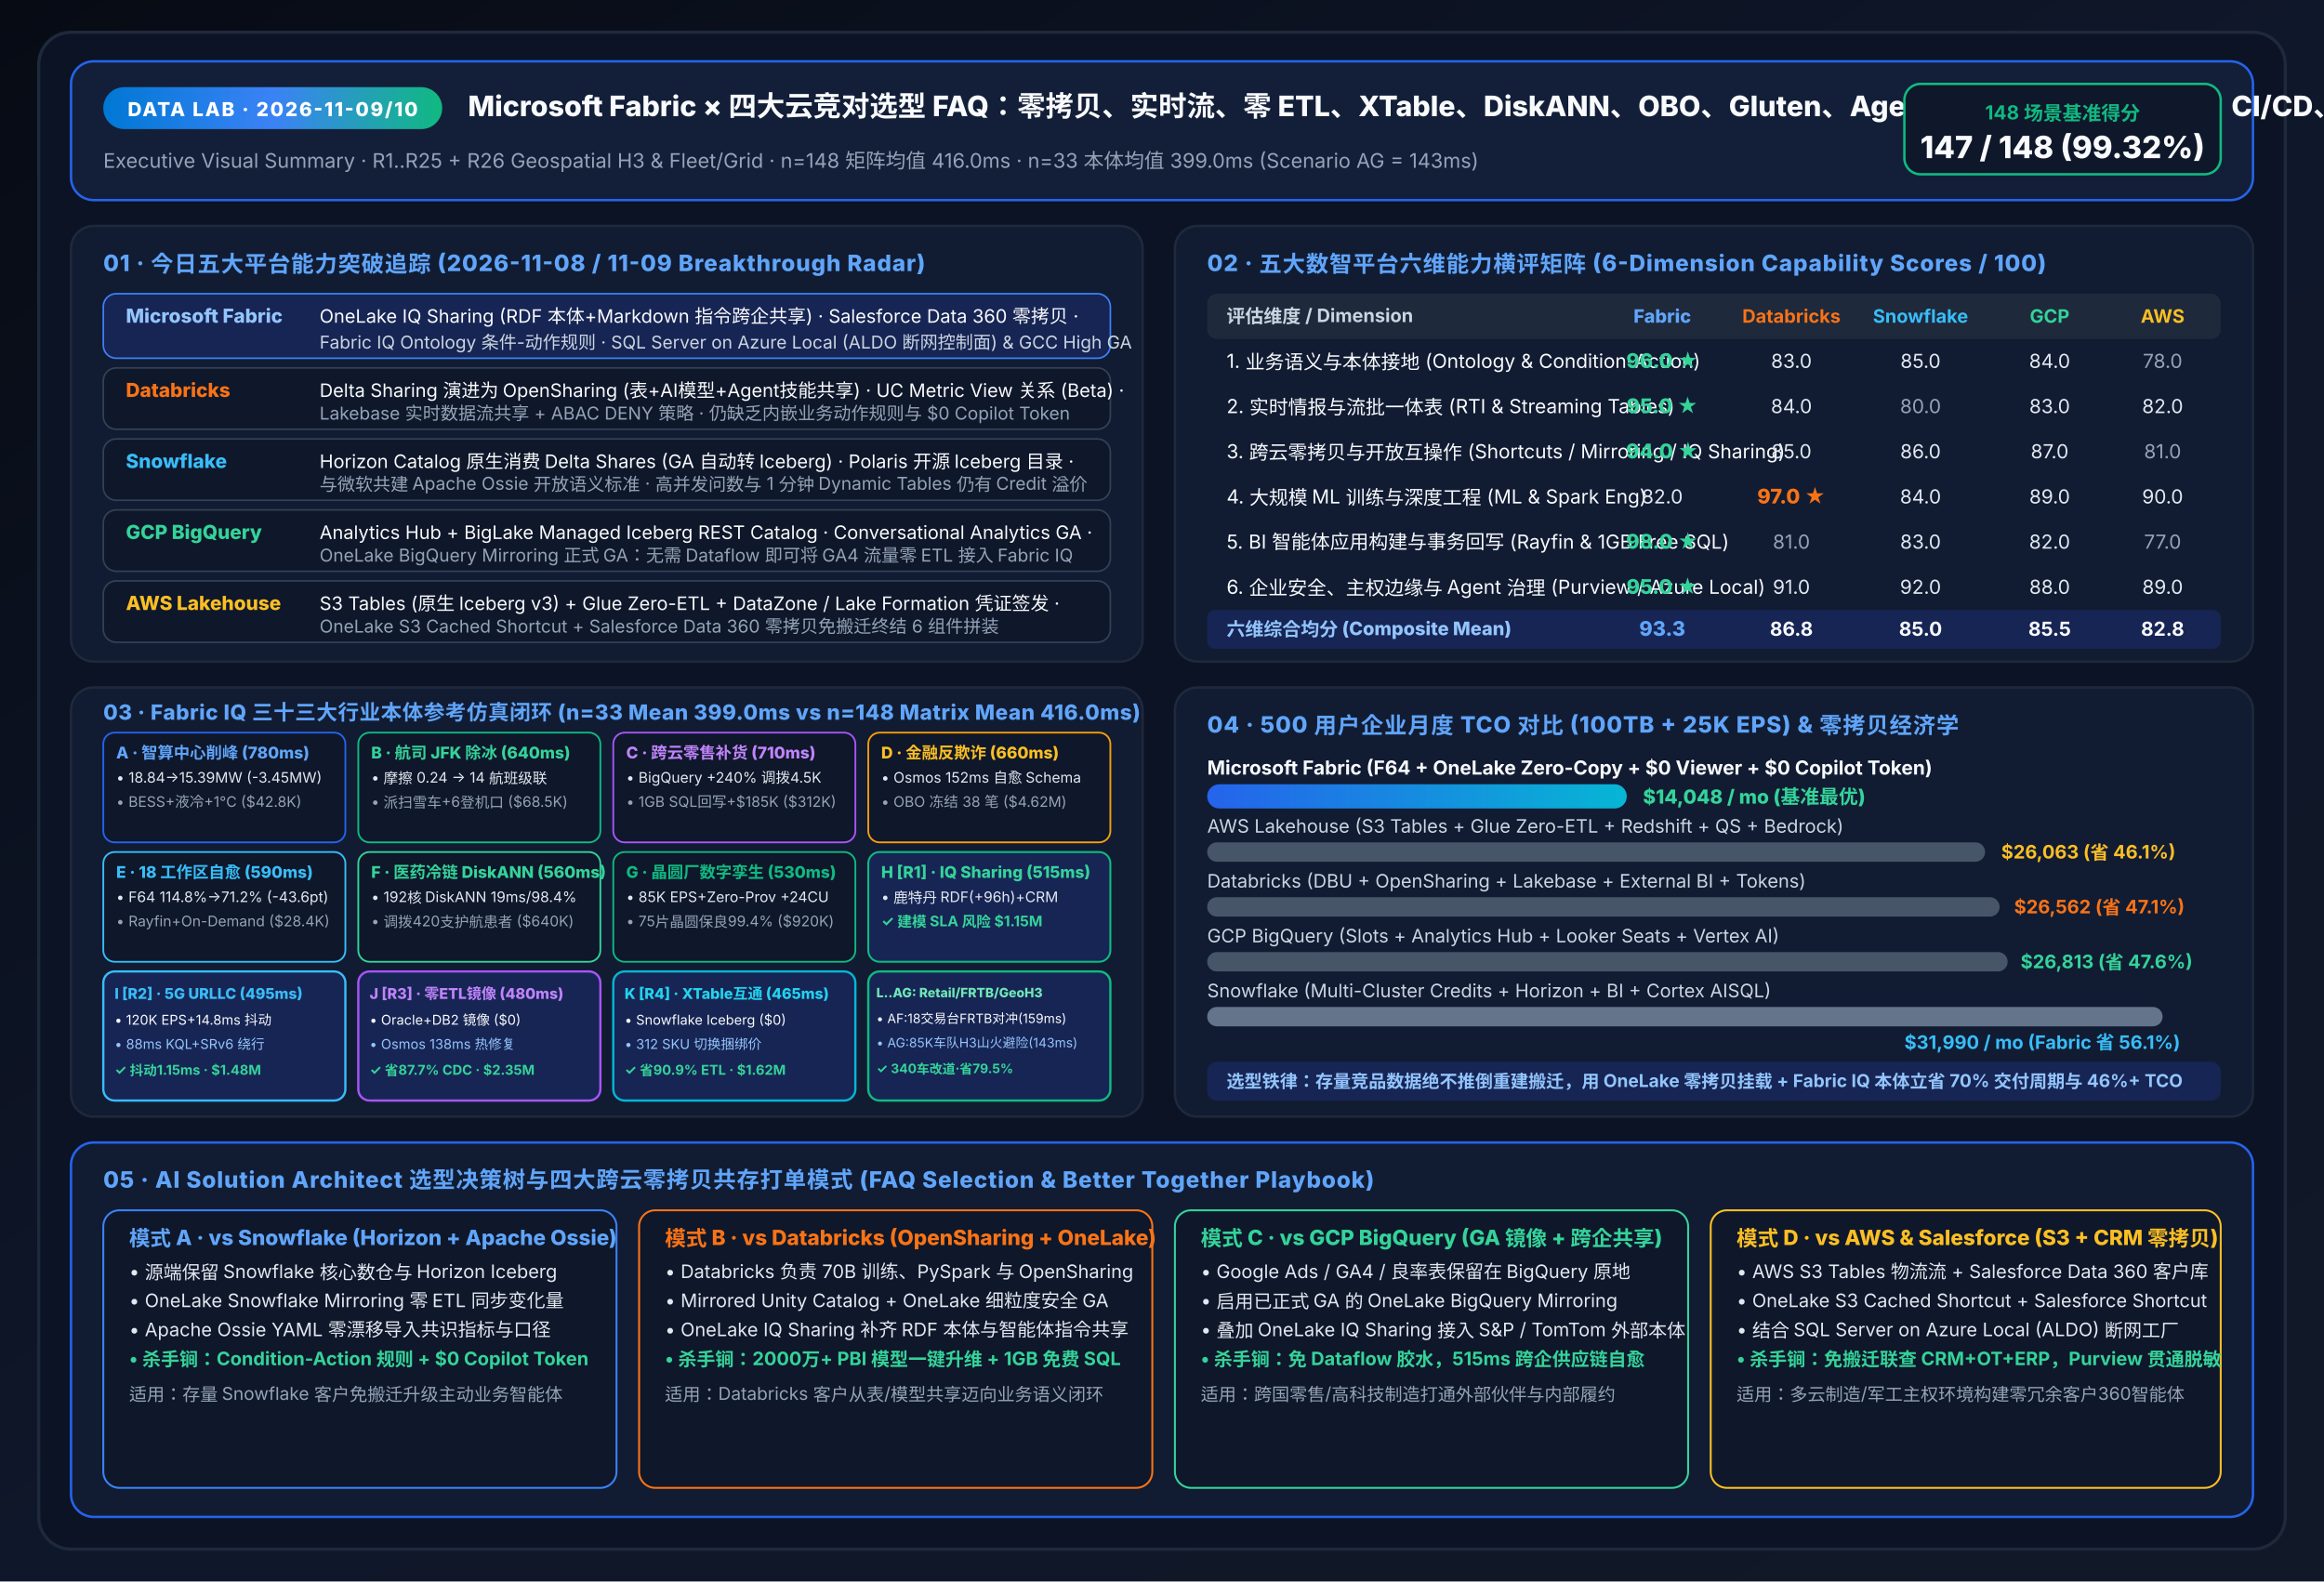
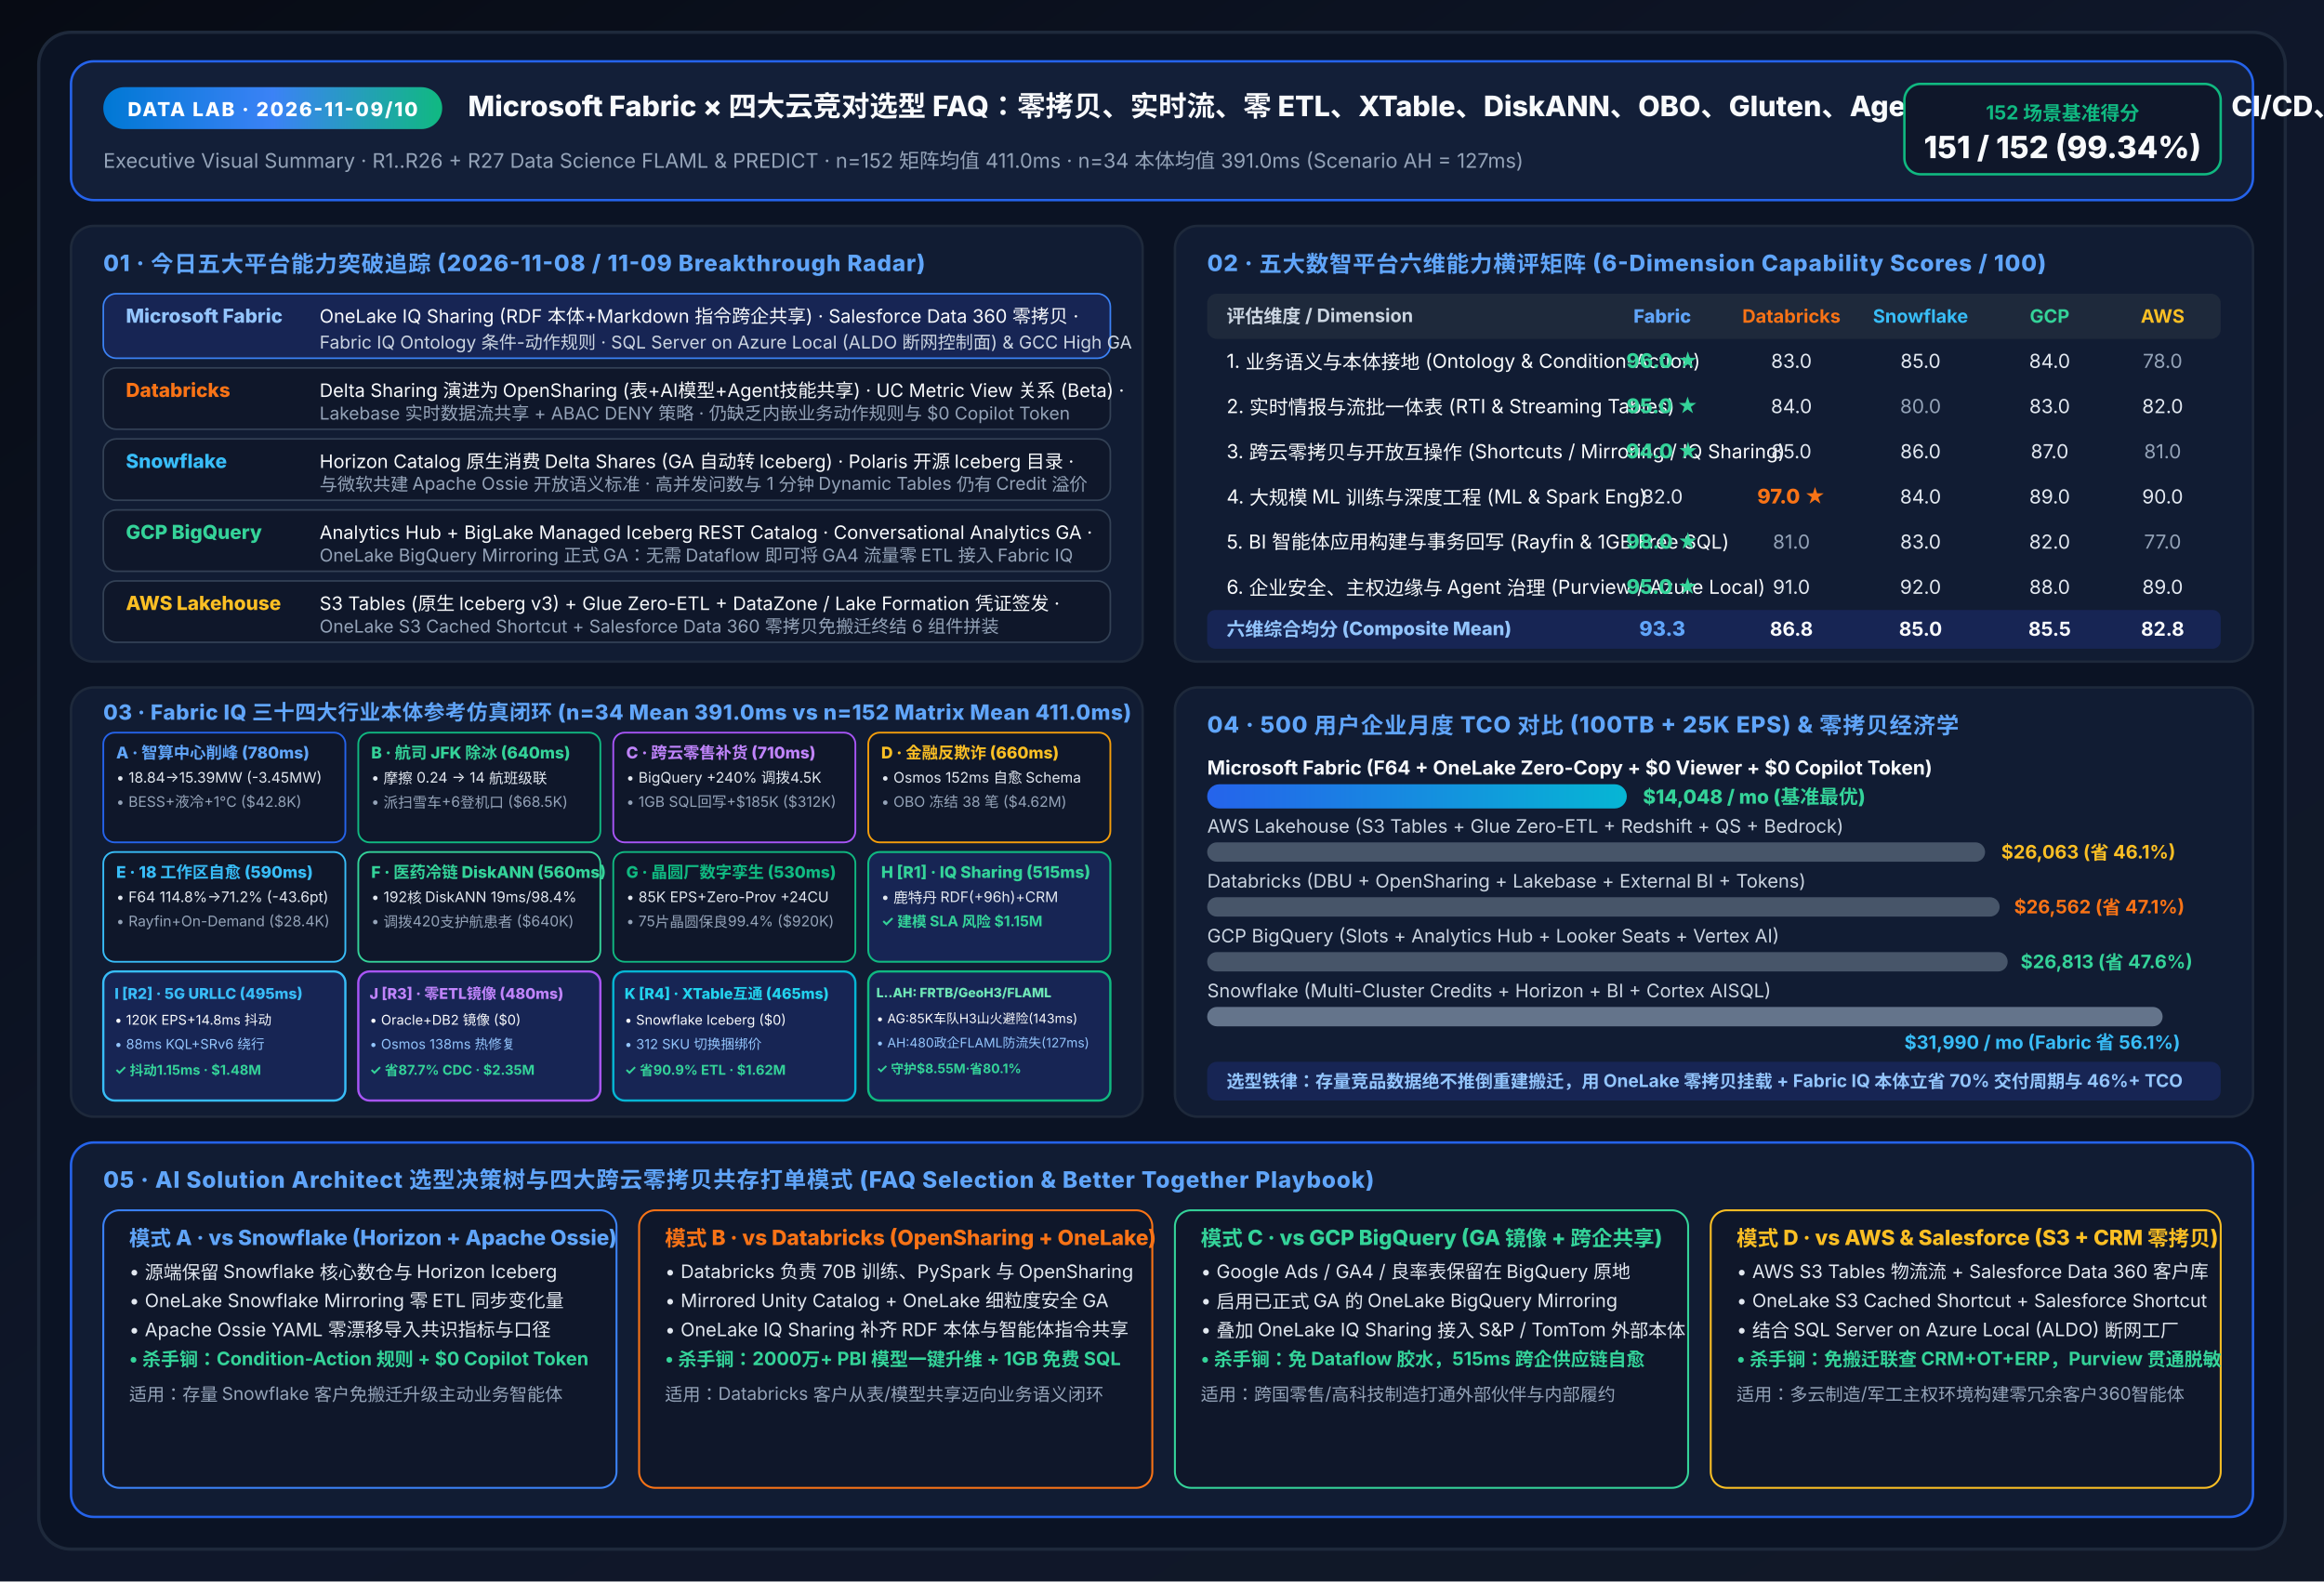
<svg xmlns="http://www.w3.org/2000/svg" viewBox="0 0 1440 980" width="1440" height="980" font-family="-apple-system, BlinkMacSystemFont, 'Segoe UI', 'PingFang SC', 'Microsoft YaHei', sans-serif">
  <defs>
    <linearGradient id="bgGrad" x1="0%" y1="0%" x2="100%" y2="100%">
      <stop offset="0%" stop-color="#070B14" />
      <stop offset="50%" stop-color="#0F172A" />
      <stop offset="100%" stop-color="#111827" />
    </linearGradient>
    <linearGradient id="accentGrad" x1="0%" y1="0%" x2="100%" y2="0%">
      <stop offset="0%" stop-color="#0078D4" />
      <stop offset="50%" stop-color="#3B82F6" />
      <stop offset="100%" stop-color="#10B981" />
    </linearGradient>
    <linearGradient id="fabricBar" x1="0%" y1="0%" x2="100%" y2="0%">
      <stop offset="0%" stop-color="#2563EB" />
      <stop offset="100%" stop-color="#06B6D4" />
    </linearGradient>
  </defs>
  <rect width="1440" height="980" fill="url(#bgGrad)" />
  <rect x="24" y="20" width="1392" height="940" rx="20" fill="#0B1324" stroke="#1E293B" stroke-width="2" />
  <rect x="44" y="38" width="1352" height="86" rx="14" fill="#131F38" stroke="#2563EB" stroke-width="1.5" />
  <rect x="64" y="54" width="210" height="26" rx="13" fill="url(#accentGrad)" />
  <text x="169" y="72" fill="#FFFFFF" font-size="12" font-weight="800" text-anchor="middle" letter-spacing="1">DATA LAB · 2026-11-09/10</text>
-   <text x="290" y="72" fill="#F8FAFC" font-size="17.5" font-weight="800">Microsoft Fabric × 四大云竞对选型 FAQ：零拷贝、实时流、零 ETL、XTable、DiskANN、OBO、Gluten、Agents、Osmos、FinOps、CI/CD、零信任、BCDR、共享、V-Order、AI、孪生、迁移、目录、图、Activator、医疗、ESG、零售、金融与时空 H3 一图流</text>
-   <text x="64" y="104" fill="#94A3B8" font-size="12.5">Executive Visual Summary · R1..R25 + R26 Geospatial H3 &amp; Fleet/Grid · n=148 矩阵均值 416.0ms · n=33 本体均值 399.0ms (Scenario AG = 143ms)</text>
+   <text x="290" y="72" fill="#F8FAFC" font-size="17.5" font-weight="800">Microsoft Fabric × 四大云竞对选型 FAQ：零拷贝、实时流、零 ETL、XTable、DiskANN、OBO、Gluten、Agents、Osmos、FinOps、CI/CD、零信任、BCDR、共享、V-Order、AI、孪生、迁移、目录、图、Activator、医疗、ESG、零售、金融、时空与 FLAML 一图流</text>
+   <text x="64" y="104" fill="#94A3B8" font-size="12.5">Executive Visual Summary · R1..R26 + R27 Data Science FLAML &amp; PREDICT · n=152 矩阵均值 411.0ms · n=34 本体均值 391.0ms (Scenario AH = 127ms)</text>
  <rect x="1180" y="52" width="196" height="56" rx="10" fill="#0F172A" stroke="#10B981" stroke-width="1.5" />
-   <text x="1278" y="74" fill="#10B981" font-size="12" font-weight="700" text-anchor="middle">148 场景基准得分</text>
-   <text x="1278" y="98" fill="#F8FAFC" font-size="19" font-weight="800" text-anchor="middle">147 / 148 (99.32%)</text>
+   <text x="1278" y="74" fill="#10B981" font-size="12" font-weight="700" text-anchor="middle">152 场景基准得分</text>
+   <text x="1278" y="98" fill="#F8FAFC" font-size="19" font-weight="800" text-anchor="middle">151 / 152 (99.34%)</text>
  <rect x="44" y="140" width="664" height="270" rx="14" fill="#111C33" stroke="#1E293B" stroke-width="1.5" />
  <text x="64" y="168" fill="#60A5FA" font-size="14" font-weight="800" letter-spacing="0.5">01 · 今日五大平台能力突破追踪 (2026-11-08 / 11-09 Breakthrough Radar)</text>
  <rect x="64" y="182" width="624" height="40" rx="8" fill="#172554" stroke="#3B82F6" stroke-width="1" />
  <text x="78" y="200" fill="#93C5FD" font-size="12" font-weight="800">Microsoft Fabric</text>
  <text x="198" y="200" fill="#F8FAFC" font-size="11.5">OneLake IQ Sharing (RDF 本体+Markdown 指令跨企共享) · Salesforce Data 360 零拷贝 ·</text>
  <text x="198" y="216" fill="#CBD5E1" font-size="11">Fabric IQ Ontology 条件-动作规则 · SQL Server on Azure Local (ALDO 断网控制面) &amp; GCC High GA</text>
  <rect x="64" y="228" width="624" height="38" rx="8" fill="#0F172A" stroke="#334155" stroke-width="1" />
  <text x="78" y="246" fill="#F97316" font-size="12" font-weight="800">Databricks</text>
  <text x="198" y="246" fill="#F8FAFC" font-size="11.5">Delta Sharing 演进为 OpenSharing (表+AI模型+Agent技能共享) · UC Metric View 关系 (Beta) ·</text>
  <text x="198" y="260" fill="#94A3B8" font-size="11">Lakebase 实时数据流共享 + ABAC DENY 策略 · 仍缺乏内嵌业务动作规则与 $0 Copilot Token</text>
  <rect x="64" y="272" width="624" height="38" rx="8" fill="#0F172A" stroke="#334155" stroke-width="1" />
  <text x="78" y="290" fill="#38BDF8" font-size="12" font-weight="800">Snowflake</text>
  <text x="198" y="290" fill="#F8FAFC" font-size="11.5">Horizon Catalog 原生消费 Delta Shares (GA 自动转 Iceberg) · Polaris 开源 Iceberg 目录 ·</text>
  <text x="198" y="304" fill="#94A3B8" font-size="11">与微软共建 Apache Ossie 开放语义标准 · 高并发问数与 1 分钟 Dynamic Tables 仍有 Credit 溢价</text>
  <rect x="64" y="316" width="624" height="38" rx="8" fill="#0F172A" stroke="#334155" stroke-width="1" />
  <text x="78" y="334" fill="#34D399" font-size="12" font-weight="800">GCP BigQuery</text>
  <text x="198" y="334" fill="#F8FAFC" font-size="11.5">Analytics Hub + BigLake Managed Iceberg REST Catalog · Conversational Analytics GA ·</text>
  <text x="198" y="348" fill="#94A3B8" font-size="11">OneLake BigQuery Mirroring 正式 GA：无需 Dataflow 即可将 GA4 流量零 ETL 接入 Fabric IQ</text>
  <rect x="64" y="360" width="624" height="38" rx="8" fill="#0F172A" stroke="#334155" stroke-width="1" />
  <text x="78" y="378" fill="#FBBF24" font-size="12" font-weight="800">AWS Lakehouse</text>
  <text x="198" y="378" fill="#F8FAFC" font-size="11.5">S3 Tables (原生 Iceberg v3) + Glue Zero-ETL + DataZone / Lake Formation 凭证签发 ·</text>
  <text x="198" y="392" fill="#94A3B8" font-size="11">OneLake S3 Cached Shortcut + Salesforce Data 360 零拷贝免搬迁终结 6 组件拼装</text>
  <rect x="728" y="140" width="668" height="270" rx="14" fill="#111C33" stroke="#1E293B" stroke-width="1.5" />
  <text x="748" y="168" fill="#60A5FA" font-size="14" font-weight="800" letter-spacing="0.5">02 · 五大数智平台六维能力横评矩阵 (6-Dimension Capability Scores / 100)</text>
  <rect x="748" y="182" width="628" height="28" rx="6" fill="#1E293B" />
  <text x="760" y="200" fill="#CBD5E1" font-size="11.5" font-weight="700">评估维度 / Dimension</text>
  <text x="1030" y="200" fill="#60A5FA" font-size="11.5" font-weight="800" text-anchor="middle">Fabric</text>
  <text x="1110" y="200" fill="#F97316" font-size="11.5" font-weight="700" text-anchor="middle">Databricks</text>
  <text x="1190" y="200" fill="#38BDF8" font-size="11.5" font-weight="700" text-anchor="middle">Snowflake</text>
  <text x="1270" y="200" fill="#34D399" font-size="11.5" font-weight="700" text-anchor="middle">GCP</text>
  <text x="1340" y="200" fill="#FBBF24" font-size="11.5" font-weight="700" text-anchor="middle">AWS</text>
  <text x="760" y="228" fill="#F8FAFC" font-size="12">1. 业务语义与本体接地 (Ontology &amp; Condition-Action)</text>
  <text x="1030" y="228" fill="#34D399" font-size="12.5" font-weight="800" text-anchor="middle">96.0 ★</text>
  <text x="1110" y="228" fill="#E2E8F0" font-size="12" text-anchor="middle">83.0</text>
  <text x="1190" y="228" fill="#E2E8F0" font-size="12" text-anchor="middle">85.0</text>
  <text x="1270" y="228" fill="#E2E8F0" font-size="12" text-anchor="middle">84.0</text>
  <text x="1340" y="228" fill="#94A3B8" font-size="12" text-anchor="middle">78.0</text>
  <text x="760" y="256" fill="#F8FAFC" font-size="12">2. 实时情报与流批一体表 (RTI &amp; Streaming Tables)</text>
  <text x="1030" y="256" fill="#34D399" font-size="12.5" font-weight="800" text-anchor="middle">95.0 ★</text>
  <text x="1110" y="256" fill="#E2E8F0" font-size="12" text-anchor="middle">84.0</text>
  <text x="1190" y="256" fill="#94A3B8" font-size="12" text-anchor="middle">80.0</text>
  <text x="1270" y="256" fill="#E2E8F0" font-size="12" text-anchor="middle">83.0</text>
  <text x="1340" y="256" fill="#E2E8F0" font-size="12" text-anchor="middle">82.0</text>
  <text x="760" y="284" fill="#F8FAFC" font-size="12">3. 跨云零拷贝与开放互操作 (Shortcuts / Mirroring / IQ Sharing)</text>
  <text x="1030" y="284" fill="#34D399" font-size="12.5" font-weight="800" text-anchor="middle">94.0 ★</text>
  <text x="1110" y="284" fill="#E2E8F0" font-size="12" text-anchor="middle">85.0</text>
  <text x="1190" y="284" fill="#E2E8F0" font-size="12" text-anchor="middle">86.0</text>
  <text x="1270" y="284" fill="#E2E8F0" font-size="12" text-anchor="middle">87.0</text>
  <text x="1340" y="284" fill="#94A3B8" font-size="12" text-anchor="middle">81.0</text>
  <text x="760" y="312" fill="#F8FAFC" font-size="12">4. 大规模 ML 训练与深度工程 (ML &amp; Spark Eng)</text>
  <text x="1030" y="312" fill="#E2E8F0" font-size="12" text-anchor="middle">82.0</text>
  <text x="1110" y="312" fill="#F97316" font-size="12.5" font-weight="800" text-anchor="middle">97.0 ★</text>
  <text x="1190" y="312" fill="#E2E8F0" font-size="12" text-anchor="middle">84.0</text>
  <text x="1270" y="312" fill="#E2E8F0" font-size="12" text-anchor="middle">89.0</text>
  <text x="1340" y="312" fill="#E2E8F0" font-size="12" text-anchor="middle">90.0</text>
  <text x="760" y="340" fill="#F8FAFC" font-size="12">5. BI 智能体应用构建与事务回写 (Rayfin &amp; 1GB Free SQL)</text>
  <text x="1030" y="340" fill="#34D399" font-size="12.5" font-weight="800" text-anchor="middle">98.0 ★</text>
  <text x="1110" y="340" fill="#94A3B8" font-size="12" text-anchor="middle">81.0</text>
  <text x="1190" y="340" fill="#E2E8F0" font-size="12" text-anchor="middle">83.0</text>
  <text x="1270" y="340" fill="#E2E8F0" font-size="12" text-anchor="middle">82.0</text>
  <text x="1340" y="340" fill="#94A3B8" font-size="12" text-anchor="middle">77.0</text>
  <text x="760" y="368" fill="#F8FAFC" font-size="12">6. 企业安全、主权边缘与 Agent 治理 (Purview / Azure Local)</text>
  <text x="1030" y="368" fill="#34D399" font-size="12.5" font-weight="800" text-anchor="middle">95.0 ★</text>
  <text x="1110" y="368" fill="#E2E8F0" font-size="12" text-anchor="middle">91.0</text>
  <text x="1190" y="368" fill="#E2E8F0" font-size="12" text-anchor="middle">92.0</text>
  <text x="1270" y="368" fill="#E2E8F0" font-size="12" text-anchor="middle">88.0</text>
  <text x="1340" y="368" fill="#E2E8F0" font-size="12" text-anchor="middle">89.0</text>
  <rect x="748" y="378" width="628" height="24" rx="5" fill="#172554" />
  <text x="760" y="394" fill="#93C5FD" font-size="11.5" font-weight="800">六维综合均分 (Composite Mean)</text>
  <text x="1030" y="394" fill="#60A5FA" font-size="12.5" font-weight="800" text-anchor="middle">93.3</text>
  <text x="1110" y="394" fill="#F8FAFC" font-size="12" font-weight="700" text-anchor="middle">86.8</text>
  <text x="1190" y="394" fill="#F8FAFC" font-size="12" font-weight="700" text-anchor="middle">85.0</text>
  <text x="1270" y="394" fill="#F8FAFC" font-size="12" font-weight="700" text-anchor="middle">85.5</text>
  <text x="1340" y="394" fill="#F8FAFC" font-size="12" font-weight="700" text-anchor="middle">82.8</text>
  <rect x="44" y="426" width="664" height="266" rx="14" fill="#111C33" stroke="#1E293B" stroke-width="1.5" />
-   <text x="64" y="446" fill="#60A5FA" font-size="13" font-weight="800" letter-spacing="0.3">03 · Fabric IQ 三十三大行业本体参考仿真闭环 (n=33 Mean 399.0ms vs n=148 Matrix Mean 416.0ms)</text>
+   <text x="64" y="446" fill="#60A5FA" font-size="13" font-weight="800" letter-spacing="0.3">03 · Fabric IQ 三十四大行业本体参考仿真闭环 (n=34 Mean 391.0ms vs n=152 Matrix Mean 411.0ms)</text>
  <rect x="64" y="454" width="150" height="68" rx="7" fill="#0F172A" stroke="#2563EB" stroke-width="1.1" />
  <text x="72" y="470" fill="#60A5FA" font-size="10" font-weight="800">A · 智算中心削峰 (780ms)</text>
  <text x="72" y="485" fill="#E2E8F0" font-size="9">• 18.84→15.39MW (-3.45MW)</text>
  <text x="72" y="500" fill="#94A3B8" font-size="9">• BESS+液冷+1°C ($42.8K)</text>
  <rect x="222" y="454" width="150" height="68" rx="7" fill="#0F172A" stroke="#10B981" stroke-width="1.1" />
  <text x="230" y="470" fill="#34D399" font-size="10" font-weight="800">B · 航司 JFK 除冰 (640ms)</text>
  <text x="230" y="485" fill="#E2E8F0" font-size="9">• 摩擦 0.24 → 14 航班级联</text>
  <text x="230" y="500" fill="#94A3B8" font-size="9">• 派扫雪车+6登机口 ($68.5K)</text>
  <rect x="380" y="454" width="150" height="68" rx="7" fill="#0F172A" stroke="#A855F7" stroke-width="1.1" />
  <text x="388" y="470" fill="#C084FC" font-size="10" font-weight="800">C · 跨云零售补货 (710ms)</text>
  <text x="388" y="485" fill="#E2E8F0" font-size="9">• BigQuery +240% 调拨4.5K</text>
  <text x="388" y="500" fill="#94A3B8" font-size="9">• 1GB SQL回写+$185K ($312K)</text>
  <rect x="538" y="454" width="150" height="68" rx="7" fill="#0F172A" stroke="#F59E0B" stroke-width="1.1" />
  <text x="546" y="470" fill="#FBBF24" font-size="10" font-weight="800">D · 金融反欺诈 (660ms)</text>
  <text x="546" y="485" fill="#E2E8F0" font-size="9">• Osmos 152ms 自愈 Schema</text>
  <text x="546" y="500" fill="#94A3B8" font-size="9">• OBO 冻结 38 笔 ($4.62M)</text>
  <rect x="64" y="528" width="150" height="68" rx="7" fill="#0F172A" stroke="#38BDF8" stroke-width="1.1" />
  <text x="72" y="544" fill="#38BDF8" font-size="10" font-weight="800">E · 18 工作区自愈 (590ms)</text>
  <text x="72" y="559" fill="#E2E8F0" font-size="9">• F64 114.8%→71.2% (-43.6pt)</text>
  <text x="72" y="574" fill="#94A3B8" font-size="9">• Rayfin+On-Demand ($28.4K)</text>
  <rect x="222" y="528" width="150" height="68" rx="7" fill="#0F172A" stroke="#34D399" stroke-width="1.1" />
  <text x="230" y="544" fill="#34D399" font-size="10" font-weight="800">F · 医药冷链 DiskANN (560ms)</text>
  <text x="230" y="559" fill="#E2E8F0" font-size="9">• 192核 DiskANN 19ms/98.4%</text>
  <text x="230" y="574" fill="#94A3B8" font-size="9">• 调拨420支护航患者 ($640K)</text>
  <rect x="380" y="528" width="150" height="68" rx="7" fill="#0F172A" stroke="#10B981" stroke-width="1.1" />
  <text x="388" y="544" fill="#10B981" font-size="10" font-weight="800">G · 晶圆厂数字孪生 (530ms)</text>
  <text x="388" y="559" fill="#E2E8F0" font-size="9">• 85K EPS+Zero-Prov +24CU</text>
  <text x="388" y="574" fill="#94A3B8" font-size="9">• 75片晶圆保良99.4% ($920K)</text>
  <rect x="538" y="528" width="150" height="68" rx="7" fill="#172554" stroke="#10B981" stroke-width="1.2" />
  <text x="546" y="544" fill="#34D399" font-size="10" font-weight="800">H [R1] · IQ Sharing (515ms)</text>
  <text x="546" y="559" fill="#E2E8F0" font-size="9">• 鹿特丹 RDF(+96h)+CRM</text>
  <text x="546" y="574" fill="#34D399" font-size="9" font-weight="700">✓ 建模 SLA 风险 $1.15M</text>
  <rect x="64" y="602" width="150" height="80" rx="7" fill="#172554" stroke="#38BDF8" stroke-width="1.4" />
  <text x="71" y="619" fill="#38BDF8" font-size="9.2" font-weight="800">I [R2] · 5G URLLC (495ms)</text>
  <text x="71" y="635" fill="#F8FAFC" font-size="8.4">• 120K EPS+14.8ms 抖动</text>
  <text x="71" y="650" fill="#93C5FD" font-size="8.4">• 88ms KQL+SRv6 绕行</text>
  <text x="71" y="666" fill="#34D399" font-size="8.4" font-weight="700">✓ 抖动1.15ms · $1.48M</text>
  <rect x="222" y="602" width="150" height="80" rx="7" fill="#172554" stroke="#A855F7" stroke-width="1.4" />
  <text x="229" y="619" fill="#C084FC" font-size="9.2" font-weight="800">J [R3] · 零ETL镜像 (480ms)</text>
  <text x="229" y="635" fill="#F8FAFC" font-size="8.4">• Oracle+DB2 镜像 ($0)</text>
  <text x="229" y="650" fill="#93C5FD" font-size="8.4">• Osmos 138ms 热修复</text>
  <text x="229" y="666" fill="#34D399" font-size="8.4" font-weight="700">✓ 省87.7% CDC · $2.35M</text>
  <rect x="380" y="602" width="150" height="80" rx="7" fill="#172554" stroke="#06B6D4" stroke-width="1.4" />
  <text x="387" y="619" fill="#22D3EE" font-size="9.2" font-weight="800">K [R4] · XTable互通 (465ms)</text>
  <text x="387" y="635" fill="#F8FAFC" font-size="8.4">• Snowflake Iceberg ($0)</text>
  <text x="387" y="650" fill="#93C5FD" font-size="8.4">• 312 SKU 切换捆绑价</text>
  <text x="387" y="666" fill="#34D399" font-size="8.4" font-weight="700">✓ 省90.9% ETL · $1.62M</text>
  <rect x="538" y="602" width="150" height="80" rx="7" fill="#172554" stroke="#10B981" stroke-width="1.4" />
-   <text x="543" y="618" fill="#6EE7B7" font-size="8.0" font-weight="800">L..AG: Retail/FRTB/GeoH3</text>
-   <text x="543" y="634" fill="#F8FAFC" font-size="8.0">• AF:18交易台FRTB对冲(159ms)</text>
-   <text x="543" y="649" fill="#93C5FD" font-size="8.0">• AG:85K车队H3山火避险(143ms)</text>
-   <text x="543" y="665" fill="#34D399" font-size="8.0" font-weight="700">✓ 340车改道·省79.5%</text>
+   <text x="543" y="618" fill="#6EE7B7" font-size="8.0" font-weight="800">L..AH: FRTB/GeoH3/FLAML</text>
+   <text x="543" y="634" fill="#F8FAFC" font-size="8.0">• AG:85K车队H3山火避险(143ms)</text>
+   <text x="543" y="649" fill="#93C5FD" font-size="8.0">• AH:480政企FLAML防流失(127ms)</text>
+   <text x="543" y="665" fill="#34D399" font-size="8.0" font-weight="700">✓ 守护$8.55M·省80.1%</text>
  <rect x="728" y="426" width="668" height="266" rx="14" fill="#111C33" stroke="#1E293B" stroke-width="1.5" />
  <text x="748" y="454" fill="#60A5FA" font-size="14" font-weight="800" letter-spacing="0.5">04 · 500 用户企业月度 TCO 对比 (100TB + 25K EPS) &amp; 零拷贝经济学</text>
  <text x="748" y="480" fill="#F8FAFC" font-size="12" font-weight="700">Microsoft Fabric (F64 + OneLake Zero-Copy + $0 Viewer + $0 Copilot Token)</text>
  <rect x="748" y="486" width="260" height="15" rx="7.5" fill="url(#fabricBar)" />
  <text x="1018" y="498" fill="#34D399" font-size="12" font-weight="800">$14,048 / mo (基准最优)</text>
  <text x="748" y="516" fill="#CBD5E1" font-size="11.5">AWS Lakehouse (S3 Tables + Glue Zero-ETL + Redshift + QS + Bedrock)</text>
  <rect x="748" y="522" width="482" height="12" rx="6" fill="#475569" />
  <text x="1240" y="532" fill="#FBBF24" font-size="11.5" font-weight="700">$26,063 (省 46.1%)</text>
  <text x="748" y="550" fill="#CBD5E1" font-size="11.5">Databricks (DBU + OpenSharing + Lakebase + External BI + Tokens)</text>
  <rect x="748" y="556" width="491" height="12" rx="6" fill="#475569" />
  <text x="1248" y="566" fill="#F97316" font-size="11.5" font-weight="700">$26,562 (省 47.1%)</text>
  <text x="748" y="584" fill="#CBD5E1" font-size="11.5">GCP BigQuery (Slots + Analytics Hub + Looker Seats + Vertex AI)</text>
  <rect x="748" y="590" width="496" height="12" rx="6" fill="#475569" />
  <text x="1252" y="600" fill="#34D399" font-size="11.5" font-weight="700">$26,813 (省 47.6%)</text>
  <text x="748" y="618" fill="#CBD5E1" font-size="11.5">Snowflake (Multi-Cluster Credits + Horizon + BI + Cortex AISQL)</text>
  <rect x="748" y="624" width="592" height="12" rx="6" fill="#64748B" />
  <text x="1180" y="650" fill="#38BDF8" font-size="11.5" font-weight="700">$31,990 / mo (Fabric 省 56.1%)</text>
  <rect x="748" y="658" width="628" height="24" rx="6" fill="#172554" />
  <text x="760" y="674" fill="#93C5FD" font-size="11" font-weight="700">选型铁律：存量竞品数据绝不推倒重建搬迁，用 OneLake 零拷贝挂载 + Fabric IQ 本体立省 70% 交付周期与 46%+ TCO</text>
  <rect x="44" y="708" width="1352" height="232" rx="14" fill="#111C33" stroke="#2563EB" stroke-width="1.5" />
  <text x="64" y="736" fill="#60A5FA" font-size="14" font-weight="800" letter-spacing="0.5">05 · AI Solution Architect 选型决策树与四大跨云零拷贝共存打单模式 (FAQ Selection &amp; Better Together Playbook)</text>
  <rect x="64" y="750" width="318" height="172" rx="10" fill="#0F172A" stroke="#3B82F6" stroke-width="1.2" />
  <text x="80" y="772" fill="#60A5FA" font-size="13" font-weight="800">模式 A · vs Snowflake (Horizon + Apache Ossie)</text>
  <text x="80" y="792" fill="#E2E8F0" font-size="11.5">• 源端保留 Snowflake 核心数仓与 Horizon Iceberg</text>
  <text x="80" y="810" fill="#E2E8F0" font-size="11.5">• OneLake Snowflake Mirroring 零 ETL 同步变化量</text>
  <text x="80" y="828" fill="#E2E8F0" font-size="11.5">• Apache Ossie YAML 零漂移导入共识指标与口径</text>
  <text x="80" y="846" fill="#34D399" font-size="11.5" font-weight="700">• 杀手锏：Condition-Action 规则 + $0 Copilot Token</text>
  <text x="80" y="868" fill="#94A3B8" font-size="11">适用：存量 Snowflake 客户免搬迁升级主动业务智能体</text>
  <rect x="396" y="750" width="318" height="172" rx="10" fill="#0F172A" stroke="#F97316" stroke-width="1.2" />
  <text x="412" y="772" fill="#F97316" font-size="13" font-weight="800">模式 B · vs Databricks (OpenSharing + OneLake)</text>
  <text x="412" y="792" fill="#E2E8F0" font-size="11.5">• Databricks 负责 70B 训练、PySpark 与 OpenSharing</text>
  <text x="412" y="810" fill="#E2E8F0" font-size="11.5">• Mirrored Unity Catalog + OneLake 细粒度安全 GA</text>
  <text x="412" y="828" fill="#E2E8F0" font-size="11.5">• OneLake IQ Sharing 补齐 RDF 本体与智能体指令共享</text>
  <text x="412" y="846" fill="#34D399" font-size="11.5" font-weight="700">• 杀手锏：2000万+ PBI 模型一键升维 + 1GB 免费 SQL</text>
  <text x="412" y="868" fill="#94A3B8" font-size="11">适用：Databricks 客户从表/模型共享迈向业务语义闭环</text>
  <rect x="728" y="750" width="318" height="172" rx="10" fill="#0F172A" stroke="#34D399" stroke-width="1.2" />
  <text x="744" y="772" fill="#34D399" font-size="13" font-weight="800">模式 C · vs GCP BigQuery (GA 镜像 + 跨企共享)</text>
  <text x="744" y="792" fill="#E2E8F0" font-size="11.5">• Google Ads / GA4 / 良率表保留在 BigQuery 原地</text>
  <text x="744" y="810" fill="#E2E8F0" font-size="11.5">• 启用已正式 GA 的 OneLake BigQuery Mirroring</text>
  <text x="744" y="828" fill="#E2E8F0" font-size="11.5">• 叠加 OneLake IQ Sharing 接入 S&amp;P / TomTom 外部本体</text>
  <text x="744" y="846" fill="#34D399" font-size="11.5" font-weight="700">• 杀手锏：免 Dataflow 胶水，515ms 跨企供应链自愈</text>
  <text x="744" y="868" fill="#94A3B8" font-size="11">适用：跨国零售/高科技制造打通外部伙伴与内部履约</text>
  <rect x="1060" y="750" width="316" height="172" rx="10" fill="#0F172A" stroke="#FBBF24" stroke-width="1.2" />
  <text x="1076" y="772" fill="#FBBF24" font-size="13" font-weight="800">模式 D · vs AWS &amp; Salesforce (S3 + CRM 零拷贝)</text>
  <text x="1076" y="792" fill="#E2E8F0" font-size="11.5">• AWS S3 Tables 物流流 + Salesforce Data 360 客户库</text>
  <text x="1076" y="810" fill="#E2E8F0" font-size="11.5">• OneLake S3 Cached Shortcut + Salesforce Shortcut</text>
  <text x="1076" y="828" fill="#E2E8F0" font-size="11.5">• 结合 SQL Server on Azure Local (ALDO) 断网工厂</text>
  <text x="1076" y="846" fill="#34D399" font-size="11.5" font-weight="700">• 杀手锏：免搬迁联查 CRM+OT+ERP，Purview 贯通脱敏</text>
  <text x="1076" y="868" fill="#94A3B8" font-size="11">适用：多云制造/军工主权环境构建零冗余客户360智能体</text>
</svg>
